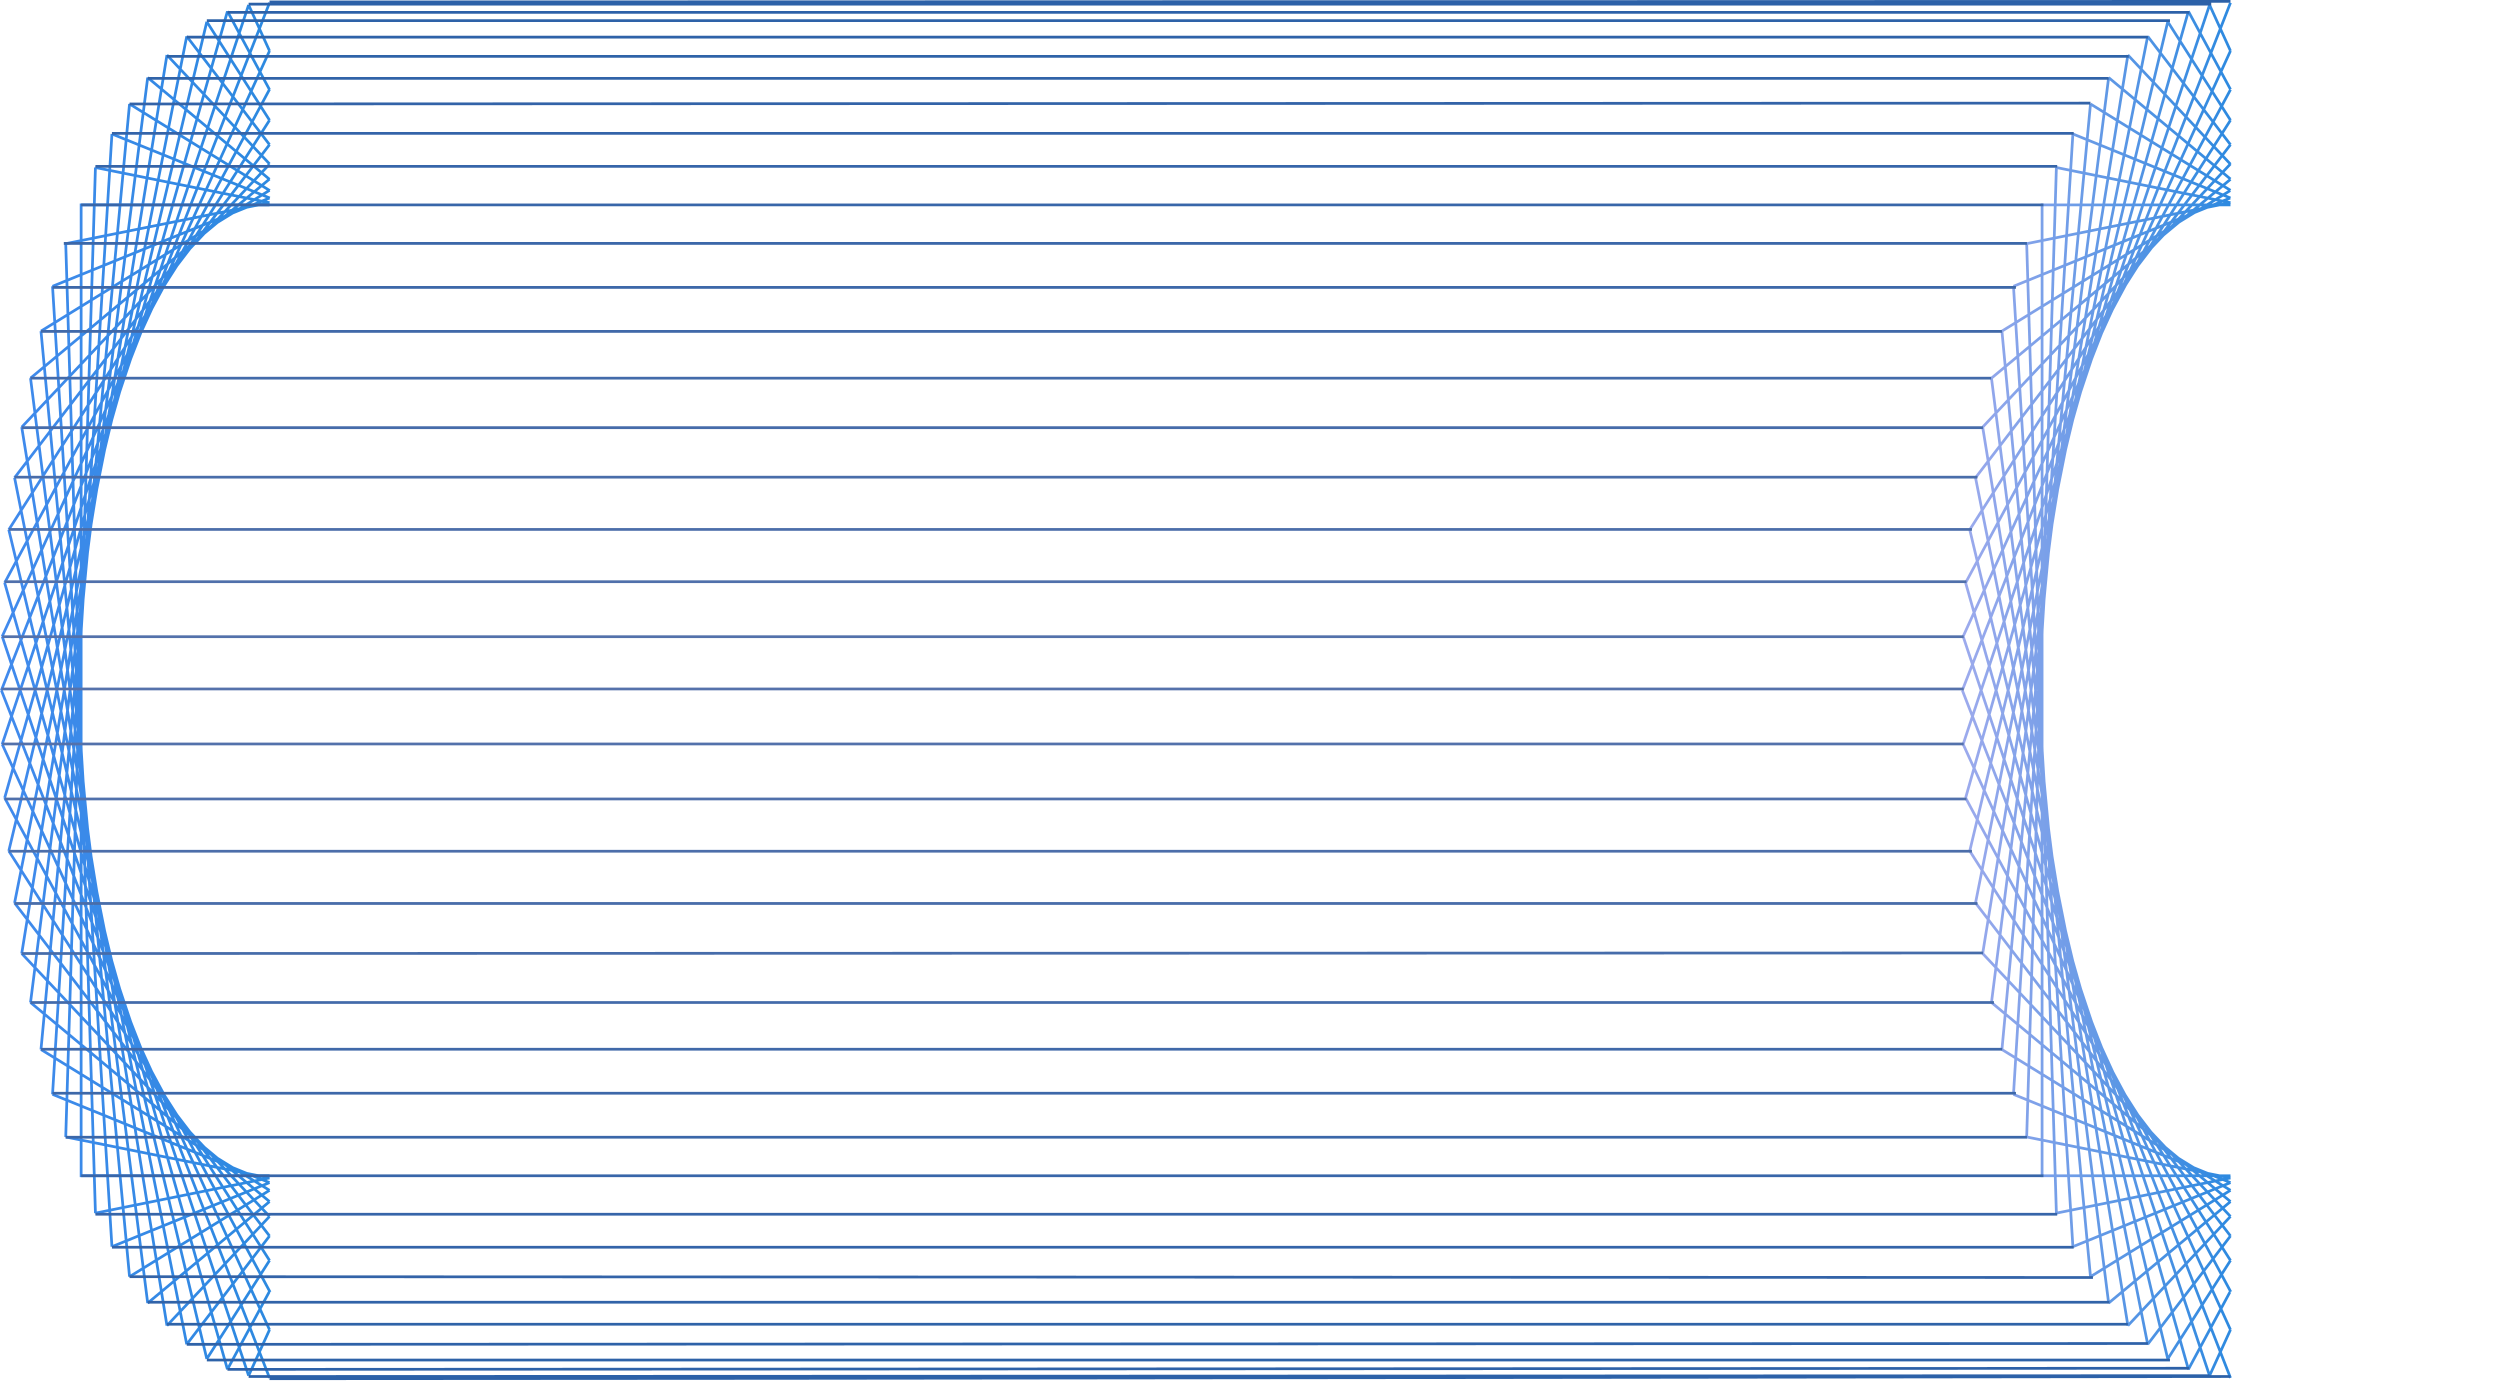
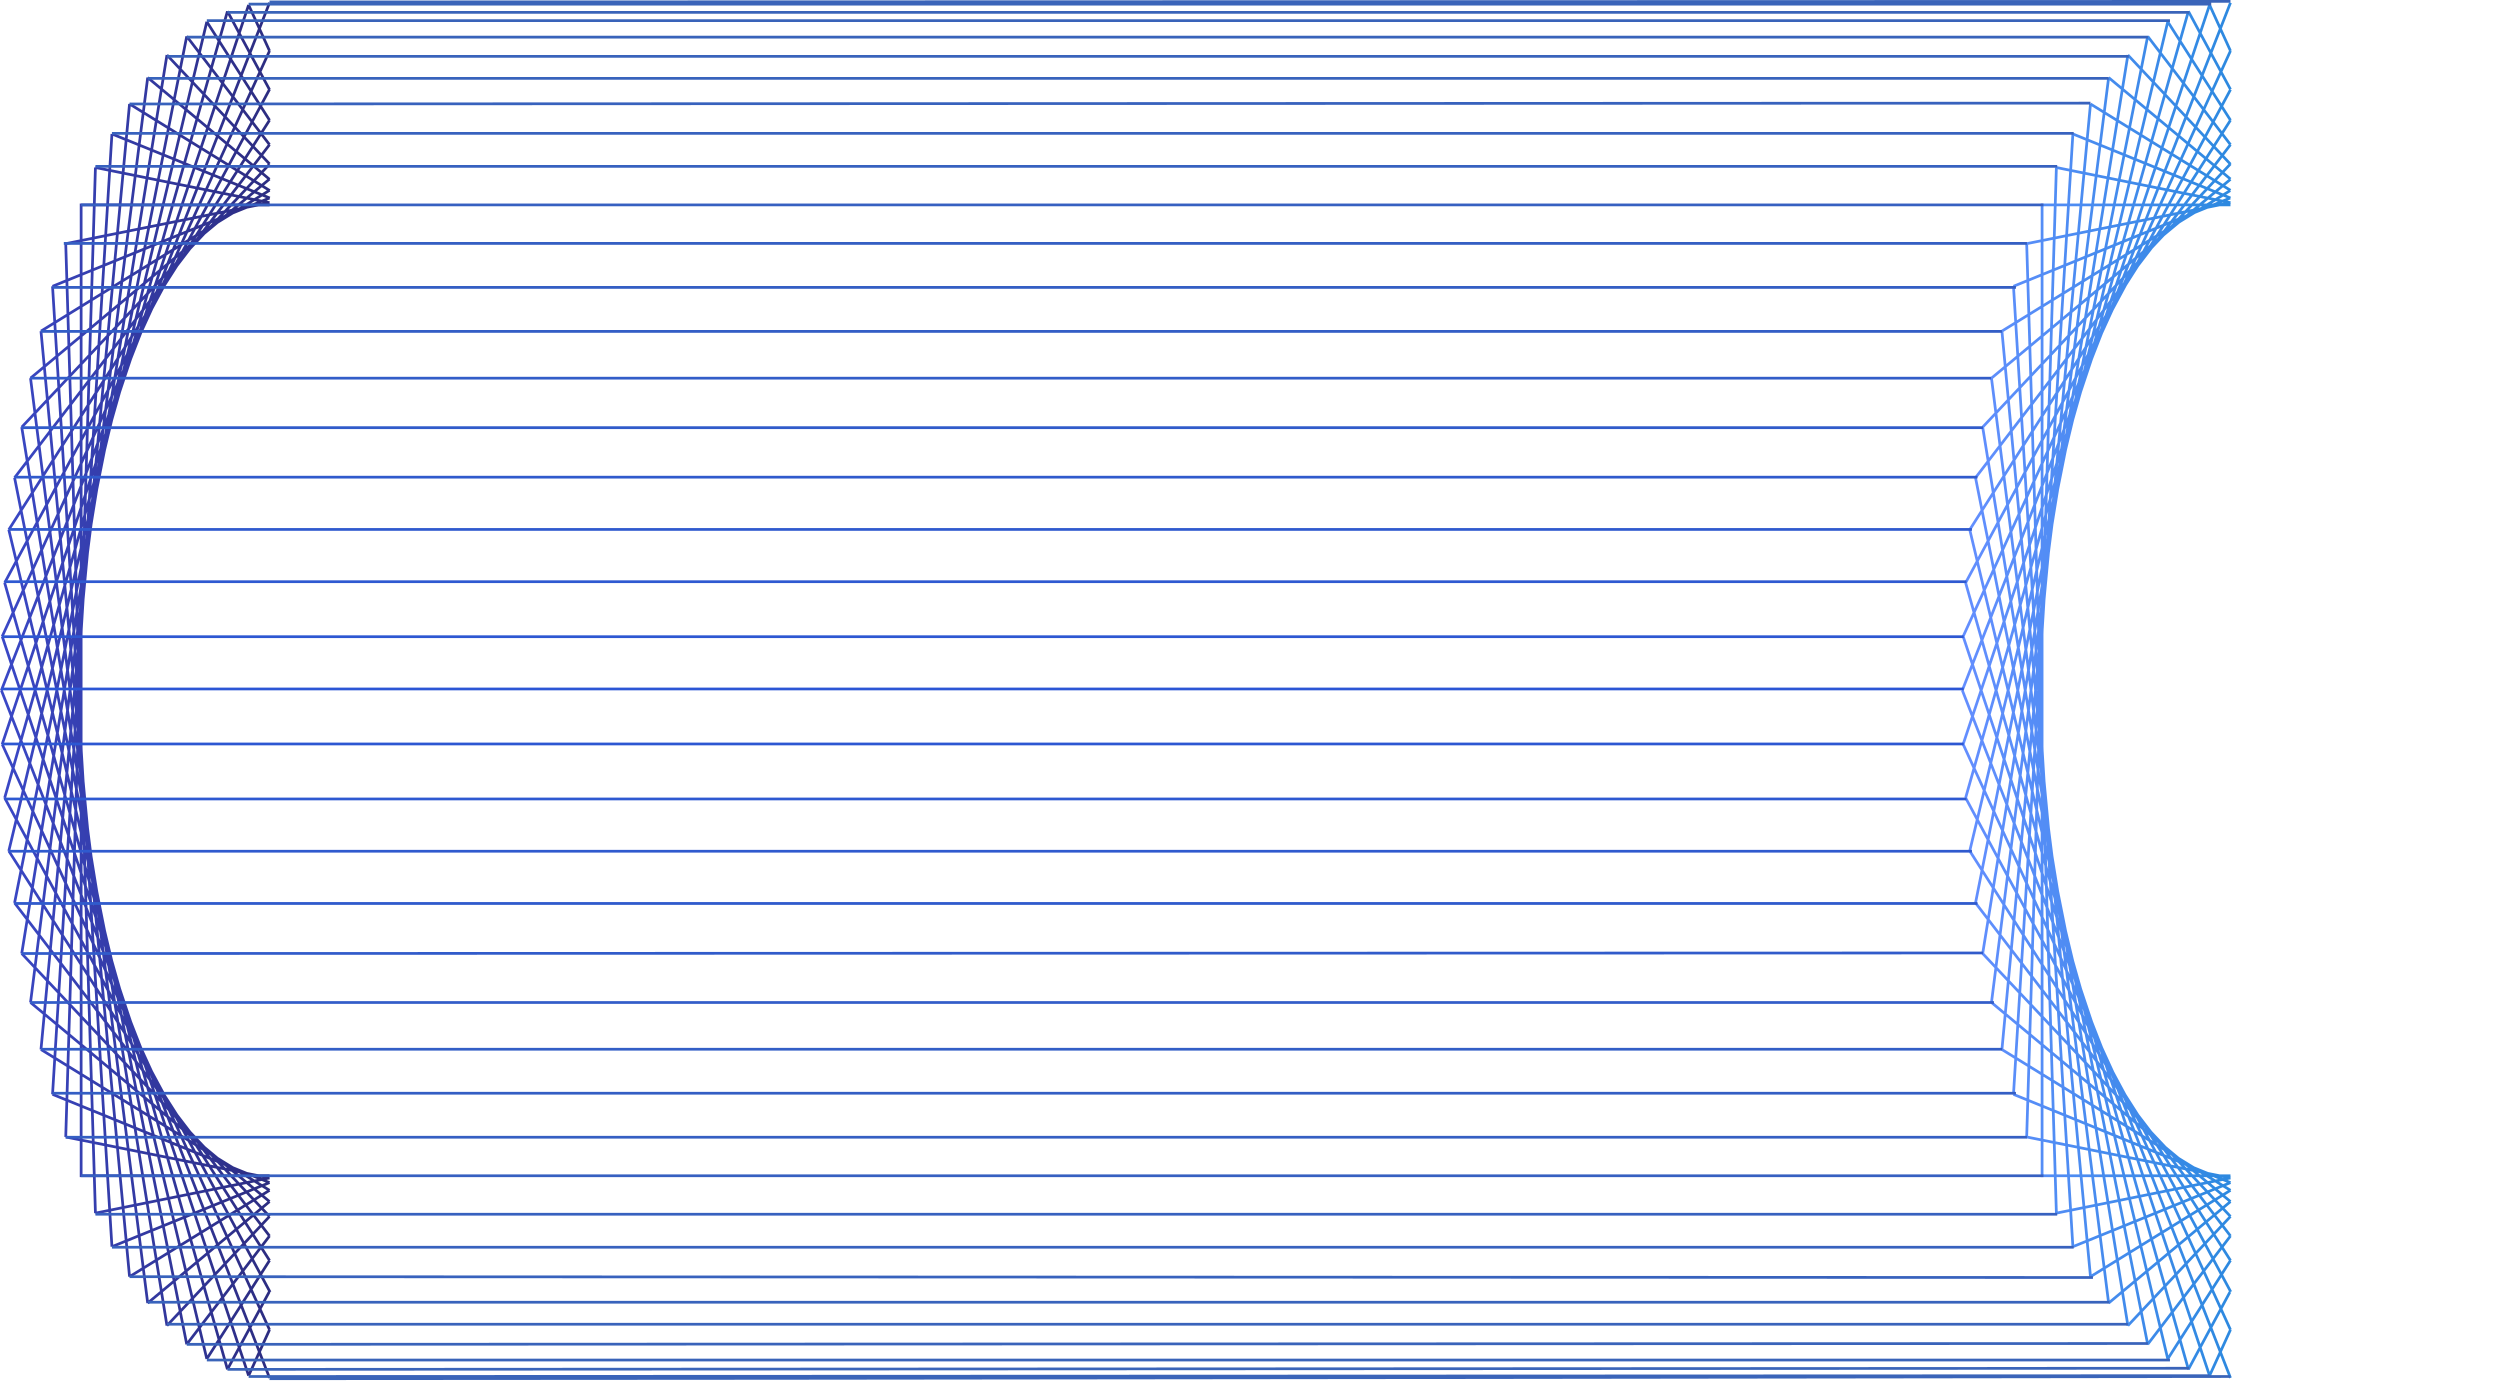
<svg xmlns="http://www.w3.org/2000/svg" viewBox="0 0 909 502">
  <defs>
    <style>
      .cls-4, .cls-5, .cls-6 {
      fill: none;
      stroke-miterlimit: 10;
      }

      .cls-4 {
      stroke: url(#linear-gradient-4);
      }

      .cls-5 {
      stroke: url(#linear-gradient-5);
      }

      .cls-6 {
      stroke: url(#linear-gradient-6);
      }
    </style>
    <linearGradient id="linear-gradient-4" x1="850.03" y1="374" x2="948.54" y2="374" gradientUnits="userSpaceOnUse">
-       <stop offset="0" stop-color="#8999e9" />
+       <stop offset="0" stop-color="#47f" />
      <stop offset="1" stop-color="#0070d9" />
    </linearGradient>
    <linearGradient id="linear-gradient-5" x1="1144.01" y1="374" x2="1045.43" y2="374" gradientTransform="matrix(-1, 0, 0, 1, 1281.05, 0)" gradientUnits="userSpaceOnUse">
-       <stop offset="0" stop-color="#1971e9" />
-       <stop offset="1" stop-color="#0070d9" />
+       <stop offset="0" stop-color="#12b" />
+       <stop offset="1" stop-color="#006" />
    </linearGradient>
    <linearGradient id="linear-gradient-6" x1="542.75" y1="624.82" x2="542.75" y2="123" gradientUnits="userSpaceOnUse">
-       <stop offset="0" stop-color="#004096" />
-       <stop offset="0.5" stop-color="#359" />
-       <stop offset="1" stop-color="#004096" />
+       <stop offset="0" stop-color="#14a" />
+       <stop offset="0.5" stop-color="#03c" />
+       <stop offset="1" stop-color="#14a" />
    </linearGradient>
  </defs>
  <g id="TOP" opacity="0.825">
    <path class="cls-4" d="M948,124m0,500M850.5,374m29.2,0M948,199m-.2-73.5M850.5,374,948,124M850.8,393.6l89.6-268.8M851.7,413.1l81-286m-7.5,3.8-72,301.5m64.7-296.2L855.3,451.3m2.6,18.4L910.7,143M861.1,487.5l42.6-336.3m-6.6,9.6L864.9,504.6m4.2,16.3,21.6-349.2M873.9,536.4l10.8-352.5M879.5,551V197m5.2,367.1L873.9,211.6m16.8,364.7L869.1,227.1m28,360.1L864.9,243.4m38.8,353.4L861.1,260.5M910.7,605,857.9,278.3m60,333.5L855.3,296.7m69.9,320.4-72-301.5m79.5,305.3-81-286m88.7,288.3L850.8,354.4M948,624,850.5,374M948,197.5H879m69,353.8-63.3,12.8M948,196.7l-74.1,14.9M948,553l-57.3,23.3M947.9,195l-78.8,32.1M948,555.8l-50.9,31.4m50.8-394.9-83,51.1M948,559.9l-44.3,36.9M948,188.2l-86.9,72.3M948,565.3,910.7,605M948,182.6l-90.1,95.7M948,572.4l-30.1,39.4M948,175.6,855.3,296.7M948,581.3l-22.8,35.8M948,166.7,853.2,315.6m94.6,277.2-15.1,28.1m-81-286L948,155.6m0,450.9-7.6,16.7M948,141.5,850.8,354.4M948,141.5l-7.6-16.7m7.6,30.7-15.3-28.4m-7.5,3.8L948,166.7m-30.1-30.5L948,175.6M910.7,143,948,182.7m0,5.4-44.3-36.9m44.3,41-50.9-31.4M948,195l-57.3-23.3m57.3,25-63.3-12.8M948,606.5,850.8,393.6m.9,19.5,96.4,179.6m-.1-11.4L853.2,432.4m94.8,140L855.3,451.3m2.6,18.4L948,565.3m-86.9-77.8L948,559.9m-83.1-55.3L948,555.8m-78.9-34.9L948,553m0-1.7-74.1-14.9m5.1,14.1h69" transform="translate(-137 -123)" />
    <path class="cls-5" d="M137.5,374m29.3,0M235,624,137.5,374m89.9,249.2L137.8,354.4m81.9,266.5-81-286m73.5,282.2-72-301.5m64.7,296.2L142.3,296.7M197.7,605,144.9,278.3m45.8,318.5L148.1,260.5m36,326.7L151.9,243.4m25.8,332.9L156.1,227.1m15.6,337L160.9,211.6M166.5,551V197m-5.6,339.4,10.8-352.5m-15.6,337,21.6-349.2M151.9,504.6l32.2-343.8m-36,326.7,42.6-336.3M144.9,469.7,197.7,143M142.3,451.3l62.6-315.1M140.2,432.4l72-301.5M138.7,413.1l81-286M137.8,393.6l89.6-268.8M137.5,374,235,124m-69,73.5h69M160.9,536.4,235,551.3M171.7,183.9,235,196.7M156.1,520.9,235,553m.1-358-57.4-23.3M151.9,504.6,235,555.8m-50.9-395,51,31.5m-87,295.2L235,559.9M190.7,151.2l44.3,37M144.9,469.7,235,565.3M197.7,143,235,182.6M142.3,451.3,235,572.4M204.9,136.2,235,175.6M140.2,432.4,235,581.3M212.2,130.9,235,166.7M138.7,413.1l96.5,179.7M219.7,127.1,235,155.6m-97.2,238L235,606.5m-7.6-481.7,7.6,16.7m0,0L137.8,354.4M235,155.5,138.7,334.9M235,166.7,140.2,315.6m2.1-18.9L235,175.6M144.9,278.3,235,182.7m-86.9,77.8L235,188.1m0,4.1-83.1,51.2m4.2-16.3L235,195m0,1.7-74.1,14.9m66.5,411.6,7.6-16.7m-.1-13.8-15.2,28.2m-7.5-3.8L235,581.3m-30.1,30.5L235,572.4m0-7.1L197.7,605m-7-8.2L235,559.9m-50.9,27.3L235,555.8m-57.3,20.5L235,553m-63.3,11.1L235,551.3m-69-.8h69" transform="translate(-137 -123)" />
    <path class="cls-6" d="M352.5,123.5m588.5,1H227.4m705.6,3H219.7m706.3,3H212.2m705.8,6H204.9m706.1,7H404m375,0H197.7m706,8h-713m706.4,9-713,.3M891,171.5H177.7m707.3,12H171.7m708.3,14H166.5m707.5,14H160.2m709.8,16H156.1m708.8,16h-713m709.1,17H148.1m709.9,18H144.9m711.1,18H142.3M948,123.5l-713,.2M854,315.5H140.2m711.8,19H138.7m712.3,20H137.8m713.2,19H137.5m713.5,20H137.8m714.2,20H138.7m715.3,19H140.2m715.8,19H142.3m715.7,18-713.1.2M862,487.5H148.1m716.9,17H151.9m718.1,16H156.1m717.9,16H160.9m719.1,14H166.5m718.5,14H171.7m719.3,12H177.7m720.3,11-713.9-.3M904,596.5H190.7m720,8h-713m720.3,7-713.1.3M926,617.5H212.2m720.8,3-713.3.4M941,623.5m7,0s-540.6.8-713,.8m-7.6-.8,713-.3" transform="translate(-137 -123)" />
  </g>
</svg>
